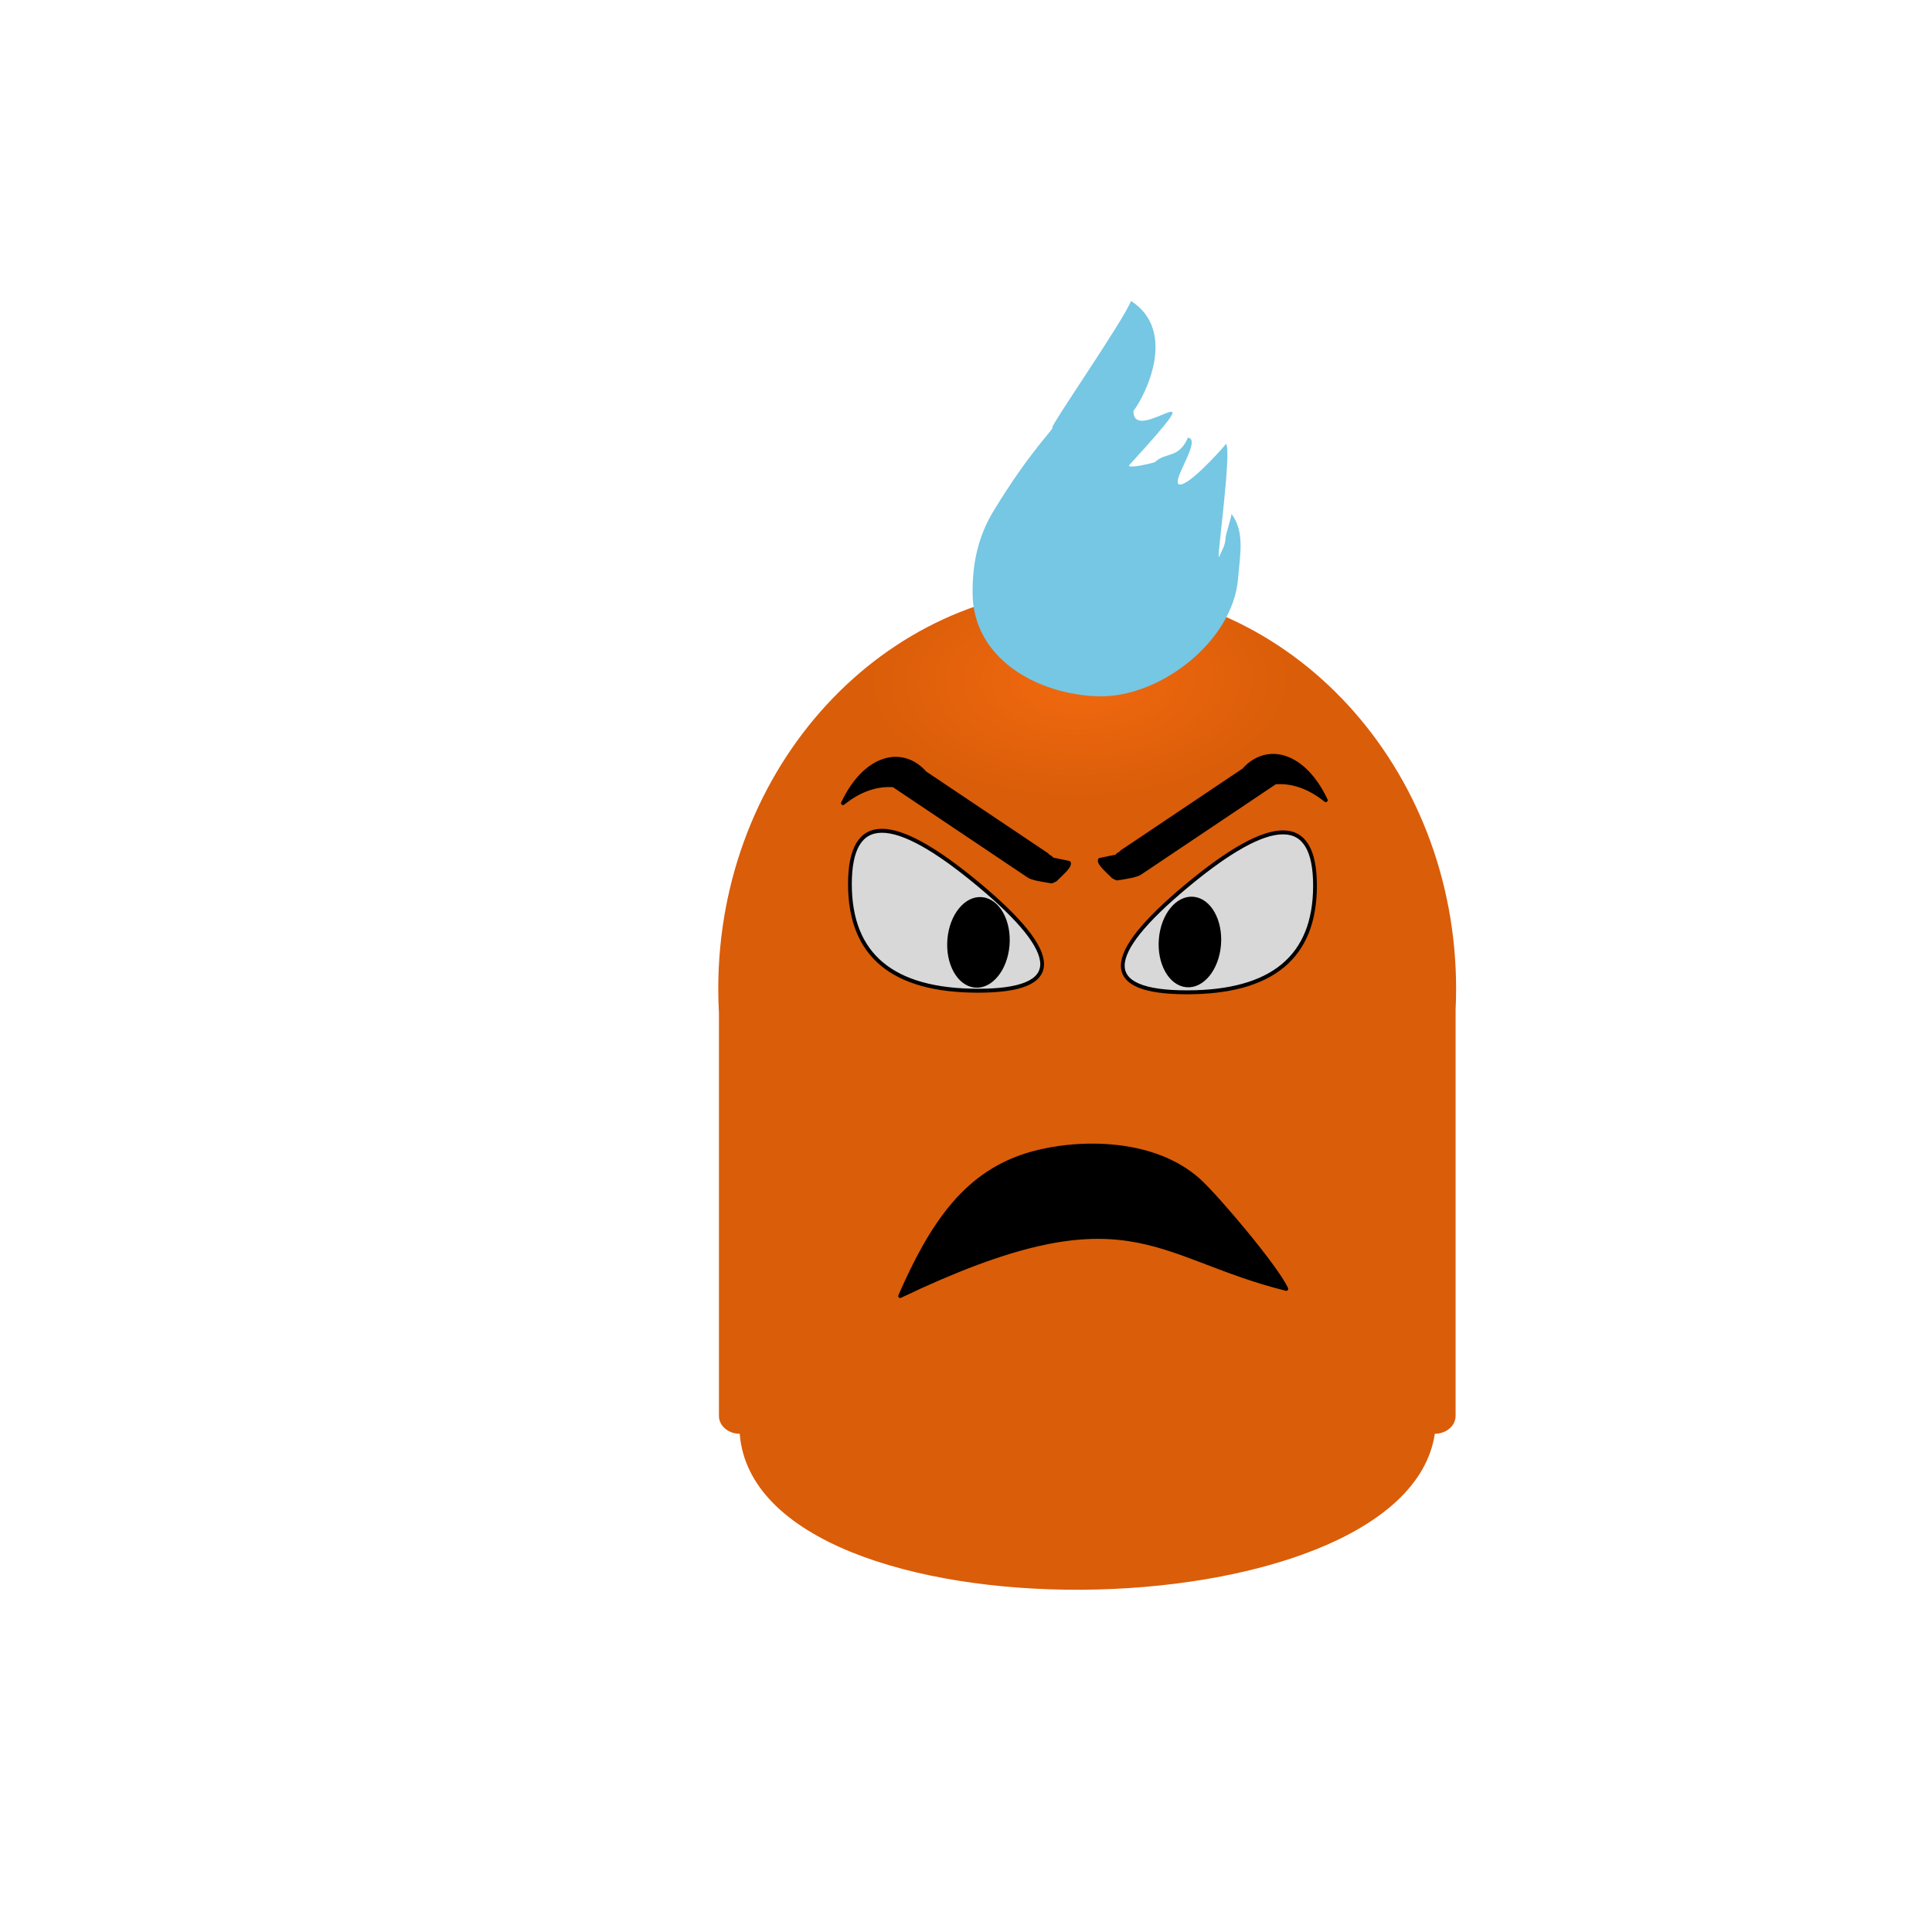
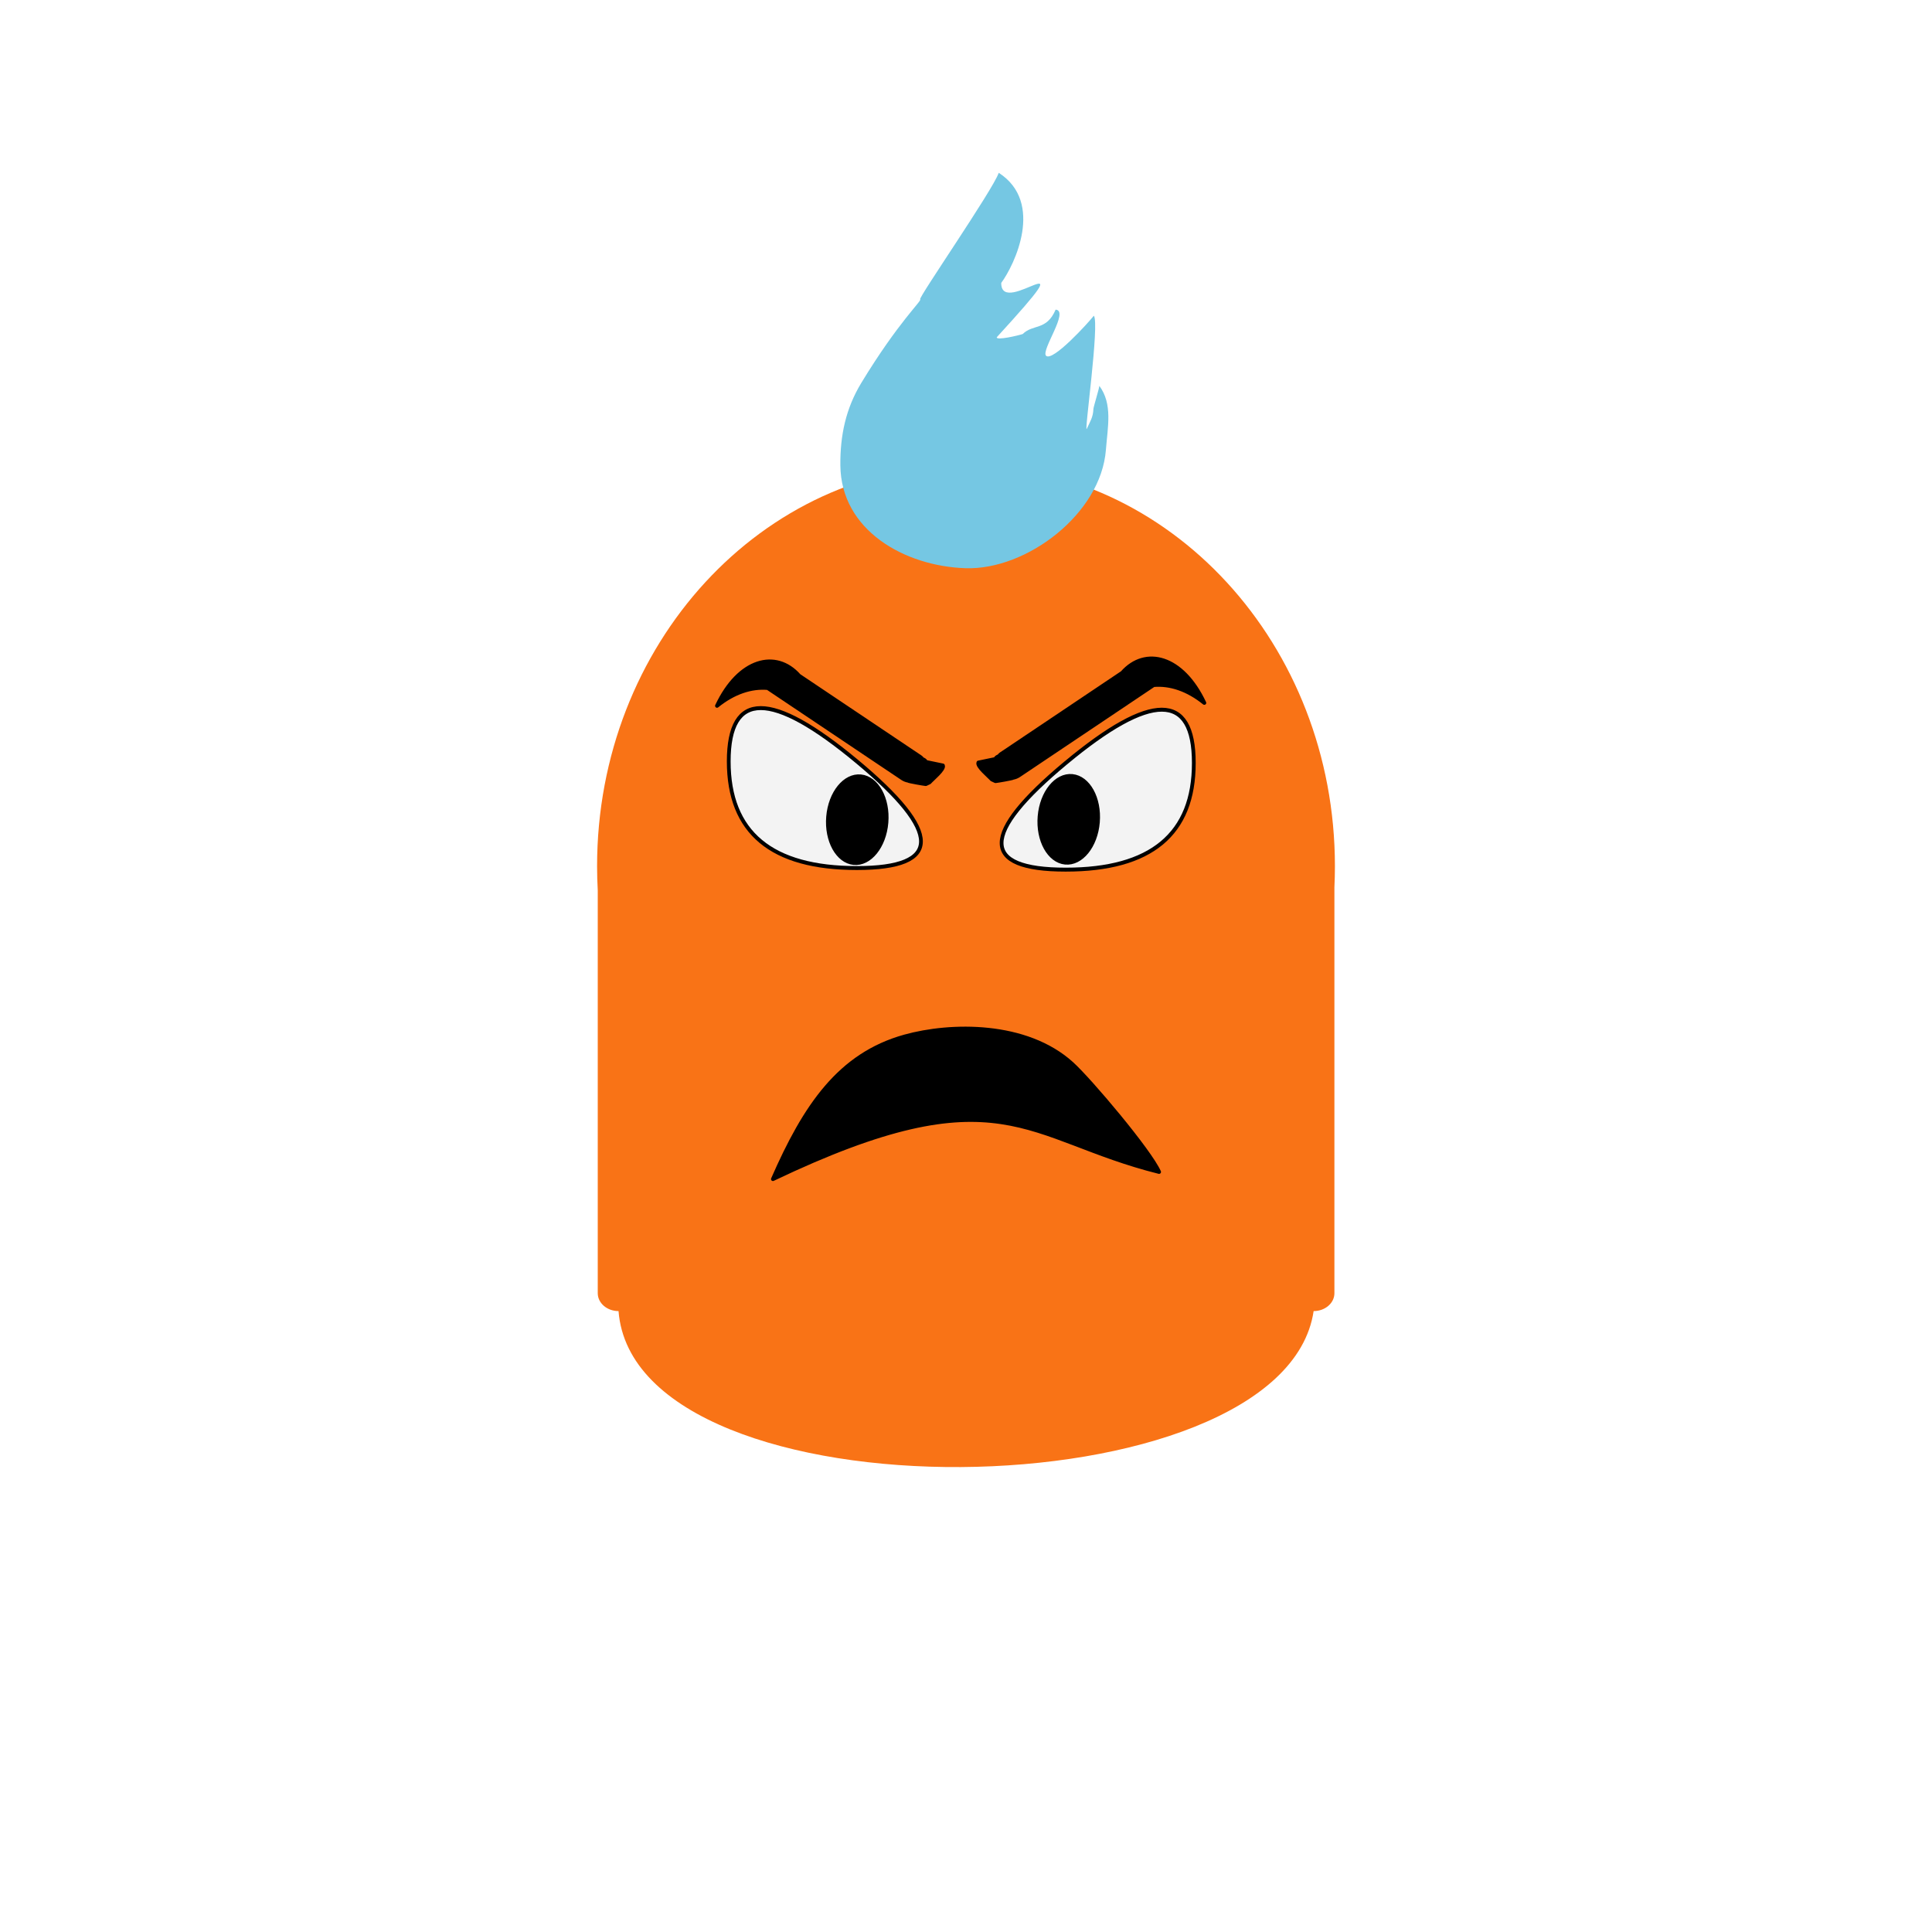
<svg xmlns="http://www.w3.org/2000/svg" xmlns:ns1="https://boxy-svg.com" viewBox="0 0 500 500" class="xl-secondary secondary">
-   <defs>
-     <radialGradient gradientUnits="userSpaceOnUse" cx="257.36" cy="162.369" r="98.187" id="gradient-1" gradientTransform="matrix(0.005126, 0.423115, -0.584698, 0.011446, 351.4836, 58.63847)">
-       <stop offset="0" style="stop-color: rgba(241, 105, 15, 1)" />
-       <stop offset="1" style="stop-color: rgb(218, 93, 9);" />
-     </radialGradient>
-   </defs>
-   <g transform="matrix(0.972239, 0, 0, 1.019641, 28.93185, 12.05936)" style="">
+   <g transform="matrix(0.972239, 0, 0, 1.019641, -2.430743, -19.68921)" style="">
    <g transform="matrix(0.994908, 0, 0, 0.726719, 1.031645, 37.67777)" style="">
-       <path style="stroke: rgb(0, 0, 0); stroke-width: 0px; fill-rule: nonzero; paint-order: stroke; fill: url(#gradient-1); stroke-miterlimit: 19; stroke-dashoffset: -1px;" d="M 358.499 426.395 C 358.499 429.841 356.01 432.637 352.94 432.637 C 344.832 503.696 171.427 506.848 166.964 432.637 C 163.894 432.637 161.405 429.841 161.405 426.395 L 161.405 285.713 C 161.287 282.907 161.227 280.078 161.227 277.23 C 161.227 199.839 205.418 137.101 259.93 137.101 C 314.442 137.101 358.634 199.839 358.634 277.23 C 358.634 279.705 358.588 282.166 358.499 284.609 L 358.499 426.395 Z" />
+       <path style="stroke: rgb(0, 0, 0); stroke-width: 0px; fill-rule: nonzero; paint-order: stroke; stroke-miterlimit: 19; stroke-dashoffset: -1px; fill: rgb(249, 115, 22);" d="M 358.499 426.395 C 358.499 429.841 356.01 432.637 352.94 432.637 C 344.832 503.696 171.427 506.848 166.964 432.637 C 163.894 432.637 161.405 429.841 161.405 426.395 L 161.405 285.713 C 161.287 282.907 161.227 280.078 161.227 277.23 C 161.227 199.839 205.418 137.101 259.93 137.101 C 314.442 137.101 358.634 199.839 358.634 277.23 C 358.634 279.705 358.588 282.166 358.499 284.609 L 358.499 426.395 Z" />
    </g>
-     <path d="M 196.483 212.568 Q 196.483 185.505 230.593 212.568 L 230.593 212.568 Q 264.702 239.631 230.593 239.631 L 230.593 239.631 Q 196.483 239.631 196.483 212.568 Z" style="fill: rgb(216, 216, 216); stroke: rgb(0, 0, 0);" ns1:shape="triangle 196.483 185.505 68.219 54.126 0 0.5 1@a21140d6" />
-     <path d="M -320.281 212.972 Q -320.281 185.909 -286.172 212.972 L -286.172 212.972 Q -252.062 240.035 -286.172 240.035 L -286.172 240.035 Q -320.281 240.035 -320.281 212.972 Z" style="fill: rgb(216, 216, 216); stroke: rgb(0, 0, 0);" transform="matrix(-1, 0, 0, 1, 0, 0)" ns1:shape="triangle -320.281 185.909 68.219 54.126 0 0.5 1@970f8f75" />
+     <path d="M 196.483 212.568 Q 196.483 185.505 230.593 212.568 L 230.593 212.568 Q 264.702 239.631 230.593 239.631 L 230.593 239.631 Q 196.483 239.631 196.483 212.568 Z" style="stroke: rgb(0, 0, 0); fill: rgb(243, 243, 243);" ns1:shape="triangle 196.483 185.505 68.219 54.126 0 0.5 1@a21140d6" />
+     <path d="M -320.281 212.972 Q -320.281 185.909 -286.172 212.972 L -286.172 212.972 Q -252.062 240.035 -286.172 240.035 L -286.172 240.035 Q -320.281 240.035 -320.281 212.972 Z" style="stroke: rgb(0, 0, 0); fill: rgb(243, 243, 243);" transform="matrix(-1, 0, 0, 1, 0, 0)" ns1:shape="triangle -320.281 185.909 68.219 54.126 0 0.5 1@970f8f75" />
    <ellipse style="stroke: rgb(0, 0, 0);" cx="221.166" cy="217.318" rx="7.802" ry="11.018" transform="matrix(0.995442, 0.095368, -0.087296, 0.996215, 29.50947, -10.22959)" />
    <ellipse style="stroke: rgb(0, 0, 0);" cx="221.166" cy="217.318" rx="7.802" ry="11.018" transform="matrix(0.995442, 0.095368, -0.087296, 0.996215, 85.79854, -10.32262)" />
  </g>
-   <path d="M 270.114 220.664 C 270.598 220.989 271.037 221.205 271.323 221.664 C 271.573 221.709 272.049 221.956 272.269 222.394 L 276.622 223.299 C 277.091 224.236 273.798 226.906 273.162 227.659 L 272.208 228.111 C 271.753 228.078 267.738 227.39 267.584 227.217 C 267.08 227.119 266.583 226.919 266.125 226.612 L 231.527 203.41 C 231.449 203.358 231.374 203.304 231.301 203.247 C 227.006 202.873 222.47 204.387 218.166 207.858 C 223.855 195.769 233.417 193.309 239.394 200.062 L 270.114 220.664 Z" style="stroke: rgb(0, 0, 0); stroke-linecap: round; stroke-linejoin: round;" />
-   <path d="M 336.563 203.055 C 337.047 202.73 337.486 202.514 337.772 202.055 C 338.022 202.01 338.498 201.763 338.718 201.325 L 343.071 200.42 C 343.54 199.483 340.247 196.813 339.611 196.06 L 338.657 195.608 C 338.202 195.641 334.187 196.329 334.033 196.502 C 333.529 196.6 333.032 196.8 332.574 197.107 L 297.976 220.309 C 297.898 220.361 297.823 220.415 297.75 220.472 C 293.455 220.846 288.919 219.332 284.615 215.861 C 290.304 227.95 299.866 230.41 305.843 223.657 L 336.563 203.055 Z" style="stroke: rgb(0, 0, 0); stroke-linecap: round; stroke-linejoin: round;" transform="matrix(-1, 0, 0, -1, 627.7315, 422.9572)" />
-   <path style="stroke: rgb(0, 0, 0); stroke-linecap: round; stroke-miterlimit: 10; stroke-linejoin: round; stroke-dashoffset: 9px;" d="M 263.442 265.979 C 282.349 274.255 295.633 283.179 300.339 300.073 C 303.663 312.011 303.989 331.538 293.324 343.323 C 289.028 348.07 270.673 363.553 265.292 365.908 C 273.947 331.238 291.582 324.924 263.442 265.979 Z" transform="matrix(0, -1, 1, 0, -33.02625, 598.8607)" />
-   <path d="M 320.431 149.557 C 319.166 166.104 299.942 180.713 284.125 180.205 C 268.308 179.697 251.861 170.395 251.706 153.593 C 251.635 145.86 253.104 138.869 257.141 132.226 C 266.779 116.366 272.972 110.861 272.359 110.613 C 271.782 110.329 291.121 82.389 292.7 77.877 C 304.603 85.567 296.733 101.789 293.343 106.367 C 293.227 115.87 316.866 93.48 292.187 120.433 C 292.003 121.349 297.865 119.955 298.905 119.597 C 301.555 116.954 305.074 118.786 307.417 113.286 C 311.027 113.571 303.655 123.7 304.922 125.201 C 306.578 126.953 315.986 116.566 317.306 114.864 C 318.852 116.749 314.702 145.87 315.488 144.121 C 316.355 142.192 317.109 141.186 317.196 138.986 C 317.217 138.463 318.738 133.551 318.728 133.011 C 322.223 137.721 320.886 143.606 320.431 149.557 Z" style="stroke: rgb(0, 0, 0); fill: rgb(117, 199, 227); stroke-width: 0px;" />
+   <path d="M 237.51 195.474 C 237.994 195.799 238.433 196.015 238.719 196.474 C 238.969 196.519 239.445 196.766 239.665 197.204 L 244.018 198.109 C 244.487 199.046 241.194 201.716 240.558 202.469 L 239.604 202.921 C 239.149 202.888 235.134 202.2 234.98 202.027 C 234.476 201.929 233.979 201.729 233.521 201.422 L 198.923 178.22 C 198.845 178.168 198.77 178.114 198.697 178.057 C 194.402 177.683 189.866 179.197 185.562 182.668 C 191.251 170.579 200.813 168.119 206.79 174.872 L 237.51 195.474 Z" style="stroke: rgb(0, 0, 0); stroke-linecap: round; stroke-linejoin: round;" />
+   <path d="M 305.119 177.865 C 305.603 177.54 306.042 177.324 306.328 176.865 C 306.578 176.82 307.054 176.573 307.274 176.135 L 311.627 175.23 C 312.096 174.293 308.803 171.623 308.167 170.87 L 307.213 170.418 C 306.758 170.451 302.743 171.139 302.589 171.312 C 302.085 171.41 301.588 171.61 301.13 171.917 L 266.532 195.119 C 266.454 195.171 266.379 195.225 266.306 195.282 C 262.011 195.656 257.475 194.142 253.171 190.671 C 258.86 202.76 268.422 205.22 274.399 198.467 L 305.119 177.865 Z" style="stroke: rgb(0, 0, 0); stroke-linecap: round; stroke-linejoin: round;" transform="matrix(-1, 0, 0, -1, 564.8436, 372.5772)" />
+   <path style="stroke: rgb(0, 0, 0); stroke-linecap: round; stroke-miterlimit: 10; stroke-linejoin: round; stroke-dashoffset: 9px;" d="M 230.525 235.709 C 249.432 243.985 262.716 252.909 267.422 269.803 C 270.746 281.741 271.072 301.268 260.407 313.053 C 256.111 317.8 237.756 333.283 232.375 335.638 C 241.03 300.968 258.665 294.654 230.525 235.709 Z" transform="matrix(0, -1, 1, 0, -35.67326, 535.6737)" />
+   <path d="M 286.209 116.404 C 284.944 132.951 265.72 147.56 249.903 147.052 C 234.086 146.544 217.639 137.242 217.484 120.44 C 217.413 112.707 218.882 105.716 222.919 99.073 C 232.557 83.213 238.75 77.708 238.137 77.46 C 237.56 77.176 256.899 49.236 258.478 44.724 C 270.381 52.414 262.511 68.636 259.121 73.214 C 259.005 82.717 282.644 60.327 257.965 87.28 C 257.781 88.196 263.643 86.802 264.683 86.444 C 267.333 83.801 270.852 85.633 273.195 80.133 C 276.805 80.418 269.433 90.547 270.7 92.048 C 272.356 93.8 281.764 83.413 283.084 81.711 C 284.63 83.596 280.48 112.717 281.266 110.968 C 282.133 109.039 282.887 108.033 282.974 105.833 C 282.995 105.31 284.516 100.398 284.506 99.858 C 288.001 104.568 286.664 110.453 286.209 116.404 Z" style="stroke: rgb(0, 0, 0); fill: rgb(117, 199, 227); stroke-width: 0px;" />
</svg>
